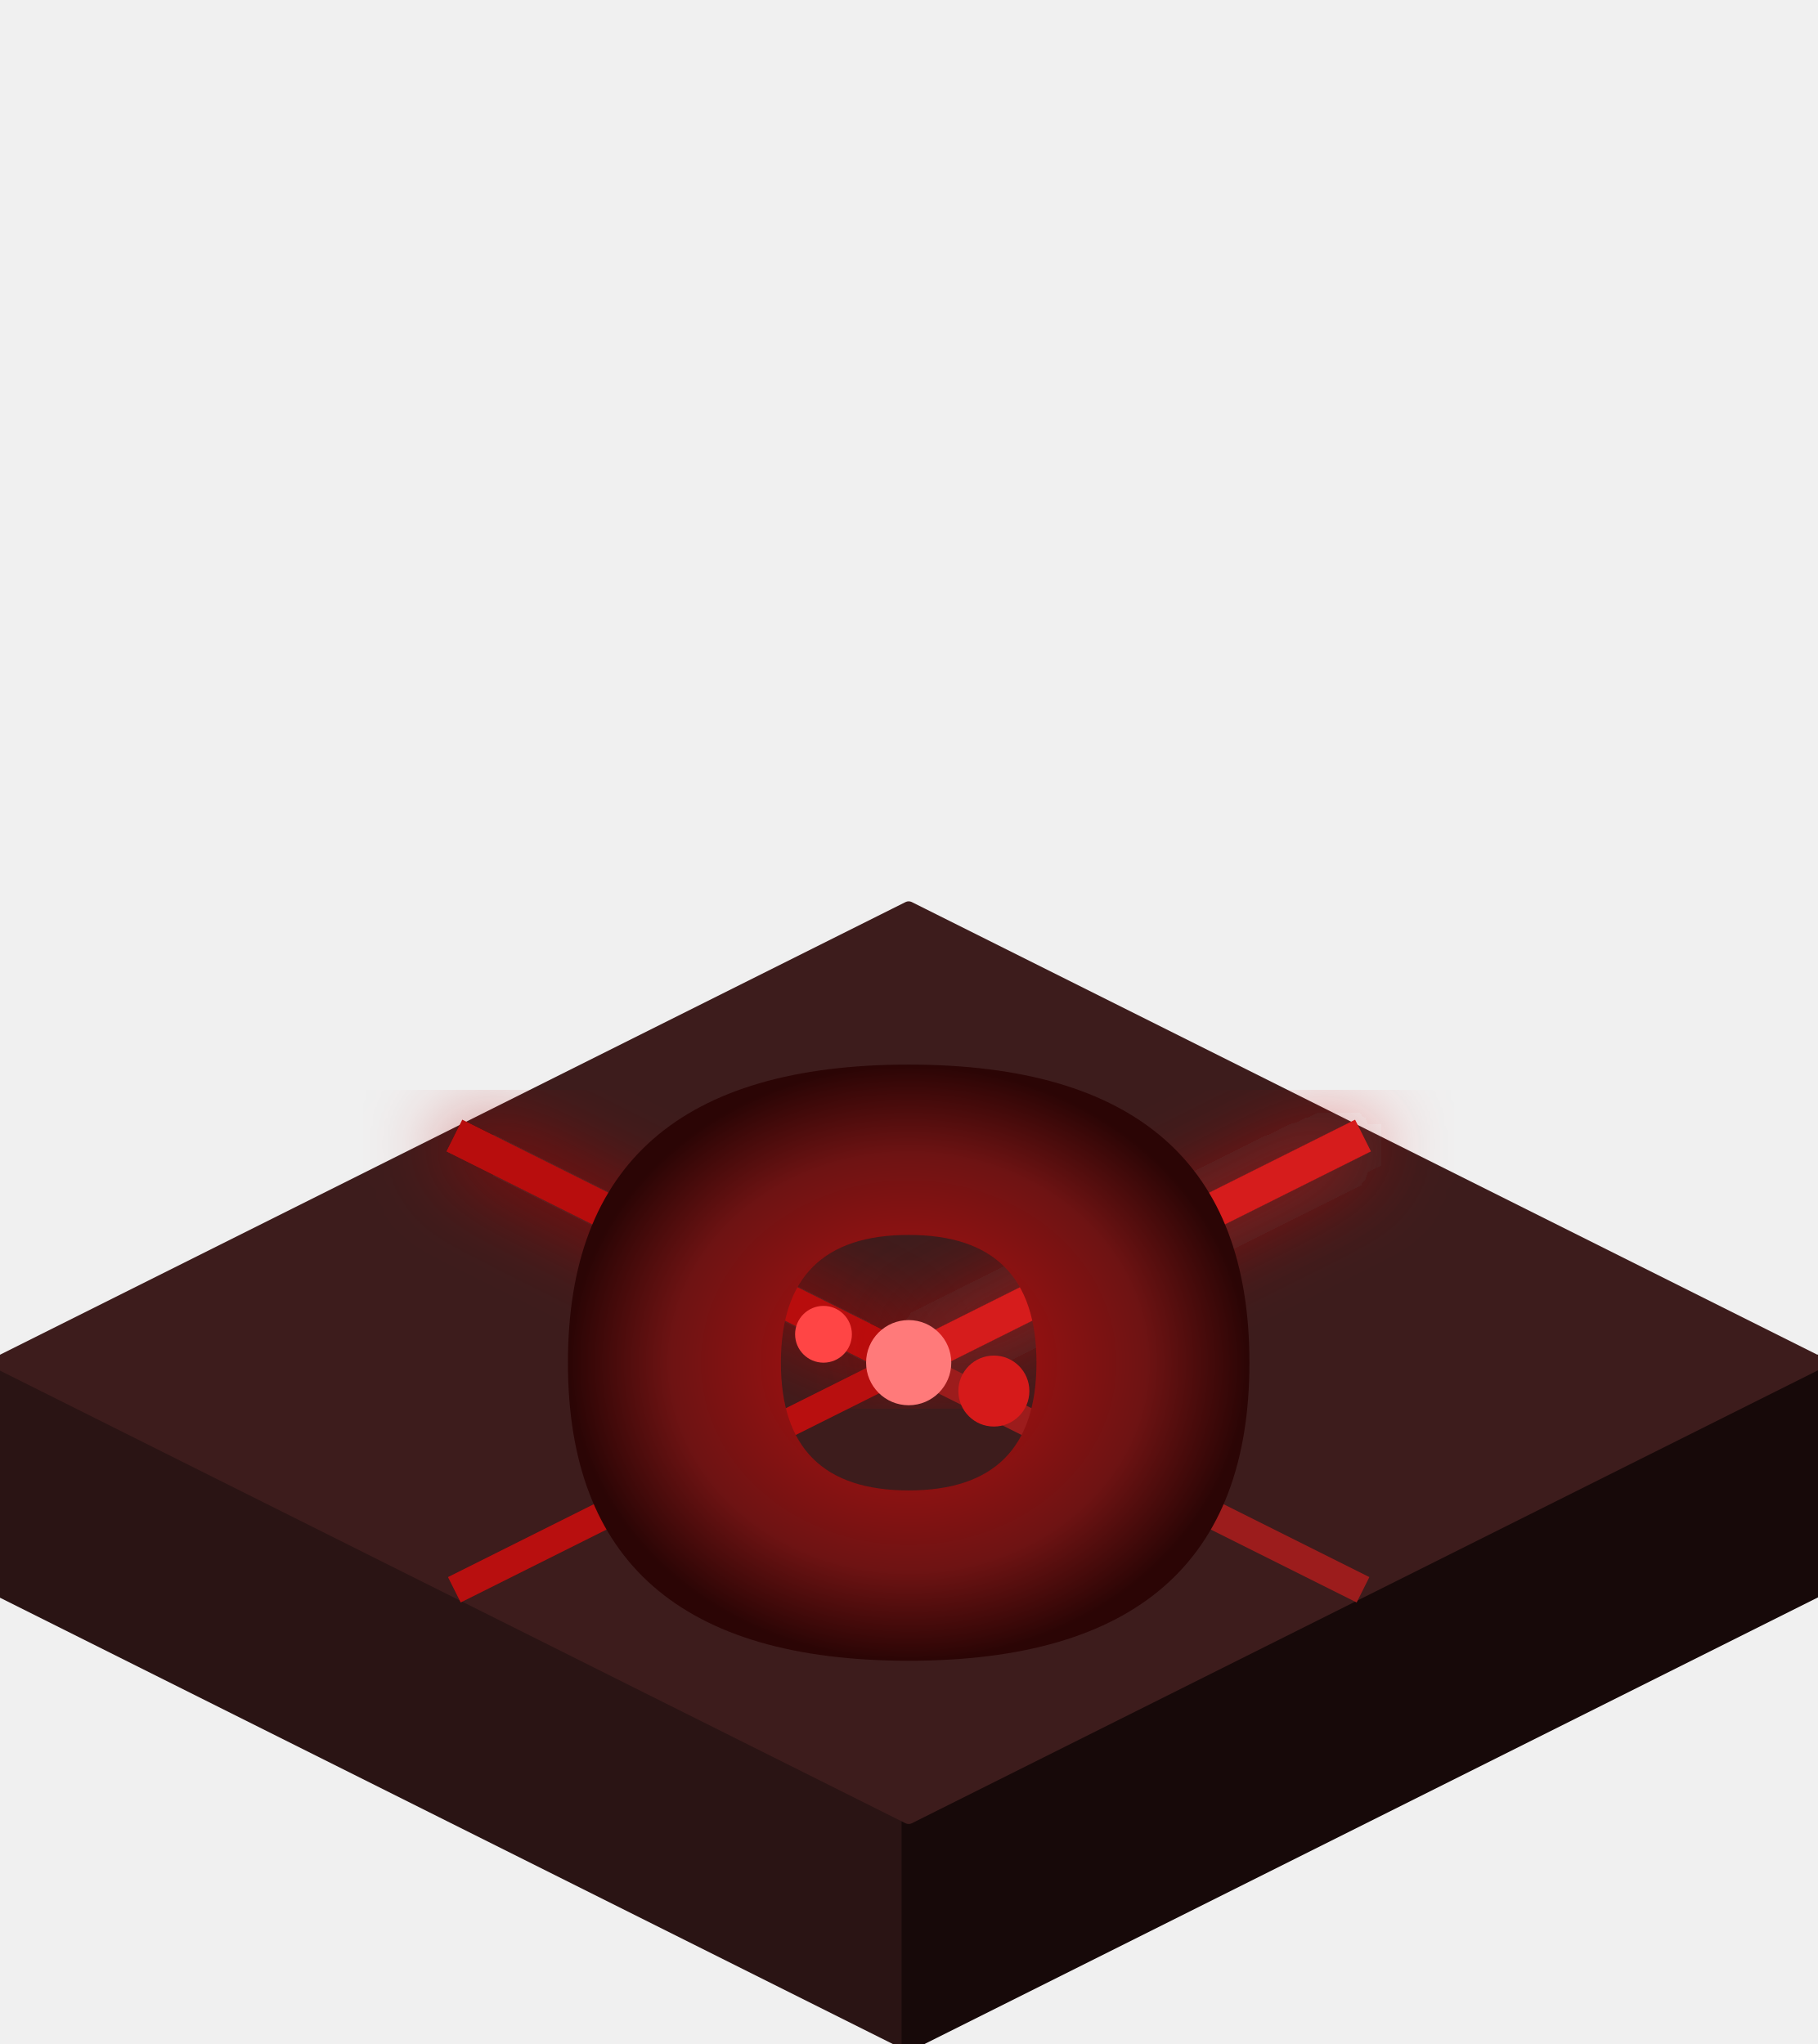
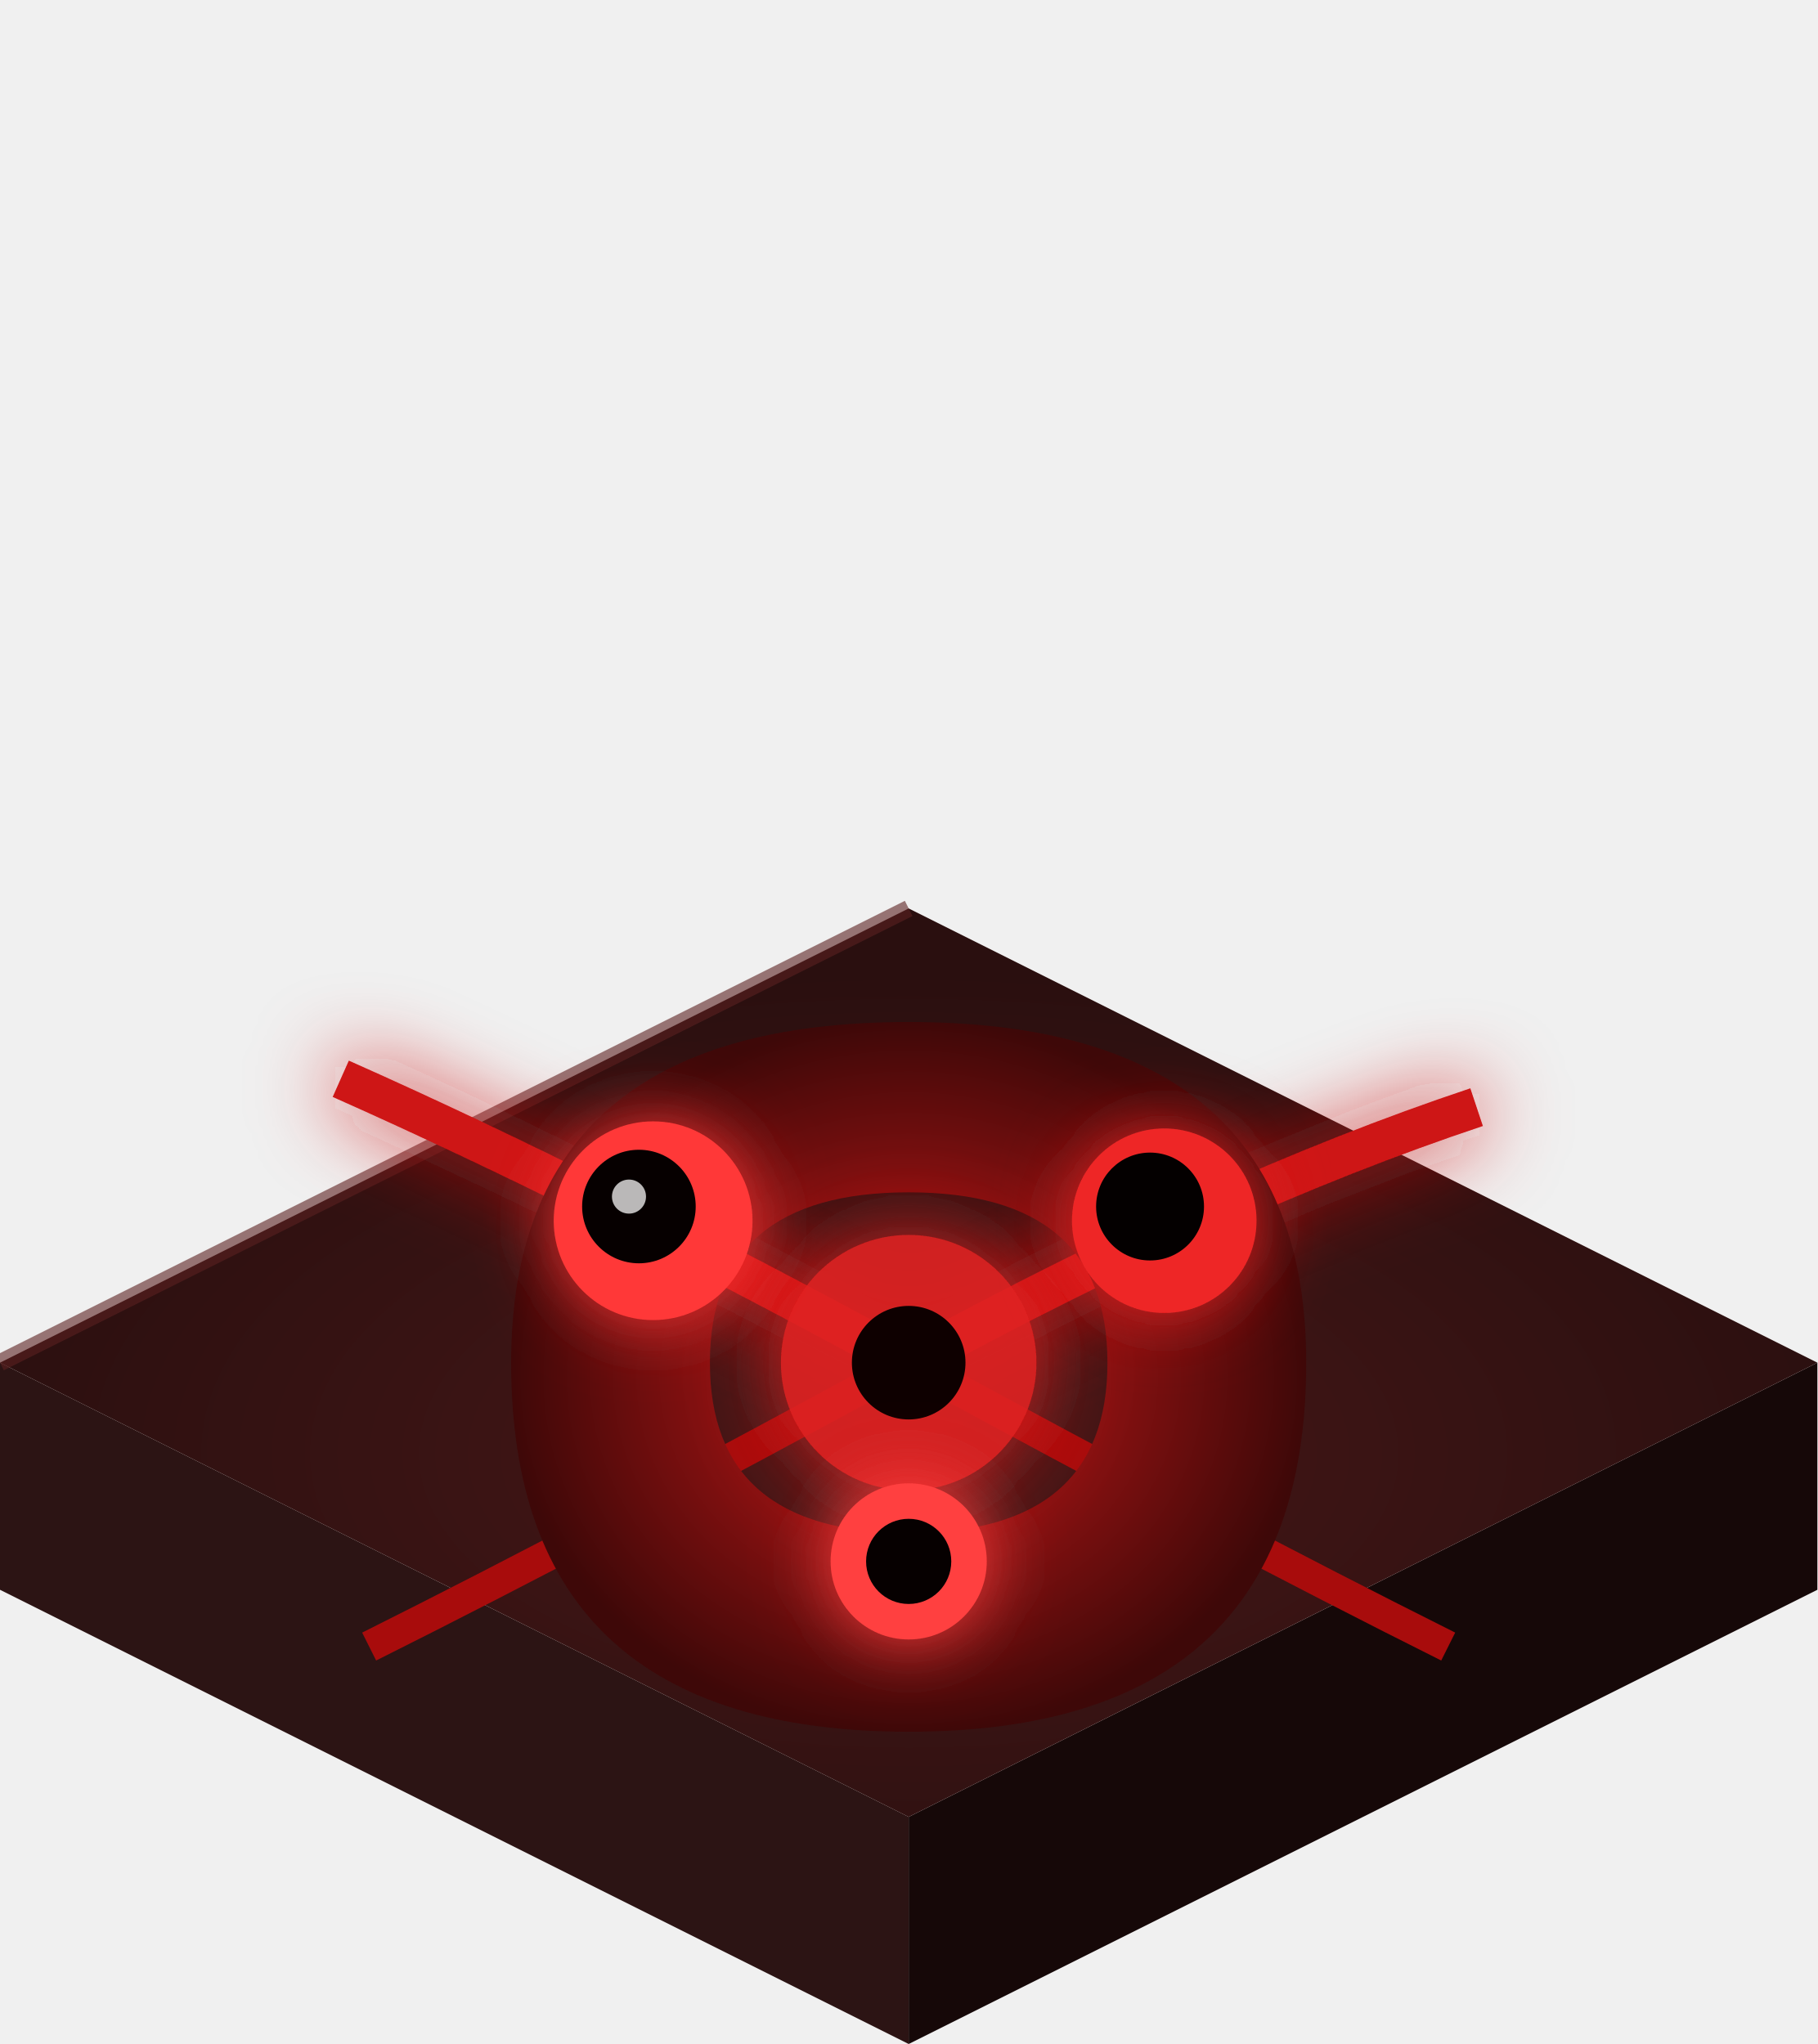
<svg xmlns="http://www.w3.org/2000/svg" viewBox="0 0 128 144">
  <defs>
-     <filter id="flesh-glow" x="-20%" y="-20%" width="140%" height="140%">
-       <feGaussianBlur stdDeviation="3" result="blur" />
-       <feComposite in="SourceGraphic" in2="blur" operator="over" />
+     <filter id="g" x="-40%" y="-40%" width="180%" height="180%">
+       <feGaussianBlur result="b" stdDeviation="3" />
+       <feMerge>
+         <feMergeNode in="b" />
+         <feMergeNode in="SourceGraphic" />
+       </feMerge>
    </filter>
-     <radialGradient id="mass-grad" cx="50%" cy="50%" r="50%">
-       <stop offset="0%" stop-color="#b80f0f" />
-       <stop offset="70%" stop-color="#6e1313" />
-       <stop offset="100%" stop-color="#2b0505" />
+     <filter id="e" x="-80%" y="-80%" width="360%" height="360%">
+       <feGaussianBlur result="b" stdDeviation="2.5" />
+       <feMerge>
+         <feMergeNode in="b" />
+         <feMergeNode in="SourceGraphic" />
+       </feMerge>
+     </filter>
+     <radialGradient id="b">
+       <stop stop-color="#dc2020" offset="0" />
+       <stop stop-color="#921212" offset=".42" />
+       <stop stop-color="#3e0808" offset="1" />
+     </radialGradient>
+     <radialGradient id="a" cy="60%" r="53%">
+       <stop stop-color="#481818" offset="0" />
+       <stop stop-color="#2a0f0f" offset="1" />
    </radialGradient>
  </defs>
-   <polygon points="0,96 64,128 64,144 0,112" fill="#2a1414" stroke="#2a1414" stroke-width="1" />
-   <polygon points="64,128 128,96 128,112 64,144" fill="#170909" stroke="#170909" stroke-width="1" />
-   <polygon points="64,64 128,96 64,128 0,96" fill="#3d1c1c" stroke="#3d1c1c" stroke-width="1" stroke-linejoin="round" />
-   <path d="M 64,96 Q 48,88 32,80" fill="none" stroke="#b80f0f" stroke-width="2.5" filter="url(#flesh-glow)" />
-   <path d="M 64,96 Q 80,88 96,80" fill="none" stroke="#d61a1a" stroke-width="2.5" filter="url(#flesh-glow)" />
-   <path d="M 64,96 Q 48,104 32,112" fill="none" stroke="#b80f0f" stroke-width="2" />
-   <path d="M 64,96 Q 80,104 96,112" fill="none" stroke="#9c1c1c" stroke-width="2" />
-   <path d="M 40,96 Q 40,75 64,75 Q 88,75 88,96 Q 88,117 64,117 Q 40,117 40,96 Z M 55,96 Q 55,105 64,105 Q 73,105 73,96 Q 73,87 64,87 Q 55,87 55,96 Z" fill="url(#mass-grad)" fill-rule="evenodd" />
-   <circle cx="64" cy="96" r="3" fill="#ff7a7a" />
-   <circle cx="58" cy="94" r="2" fill="#ff4545" />
-   <circle cx="70" cy="98" r="2.5" fill="#d61a1a" />
+   <polygon points="0 96 64 128 64 144 0 112" fill="#2c1414" />
+   <polygon points="64 128 128 96 128 112 64 144" fill="#160808" />
+   <polygon points="64 64 128 96 64 128 0 96" fill="url(#a)" />
+   <path d="M64 64 0 96" opacity=".6" stroke="#5a2020" stroke-width="1.2" />
+   <path d="m64 96q-22-12-40-20m40 20q22-12 40-18" fill="none" filter="url(#g)" stroke="#ce1616" stroke-width="2.8" />
+   <path d="m64 96q-22 12-38 20m38-20q22 12 38 20" fill="none" stroke="#a80c0c" stroke-width="2.2" />
+   <path d="m36 96q0-24 28-24t28 24q0 26-28 26t-28-26zm14 0q0 12 14 12t14-12-14-12-14 12z" fill="url(#b)" fill-rule="evenodd" />
+   <circle cx="64" cy="96" r="9" fill="#e02020" filter="url(#g)" opacity=".9" />
+   <circle cx="64" cy="96" r="4" fill="#0e0000" />
+   <circle cx="46" cy="86" r="7" fill="#ff3838" filter="url(#e)" />
+   <circle cx="45" cy="85" r="4" fill="#060000" />
+   <circle cx="44.3" cy="84.3" r="1.2" fill="#fff" opacity=".72" />
+   <circle cx="82" cy="86" r="6.5" fill="#ee2828" filter="url(#e)" />
+   <circle cx="81" cy="85" r="3.8" fill="#040000" />
+   <circle cx="64" cy="110" r="5.5" fill="#ff4040" filter="url(#e)" />
+   <circle cx="64" cy="110" r="3" fill="#060000" />
</svg>
